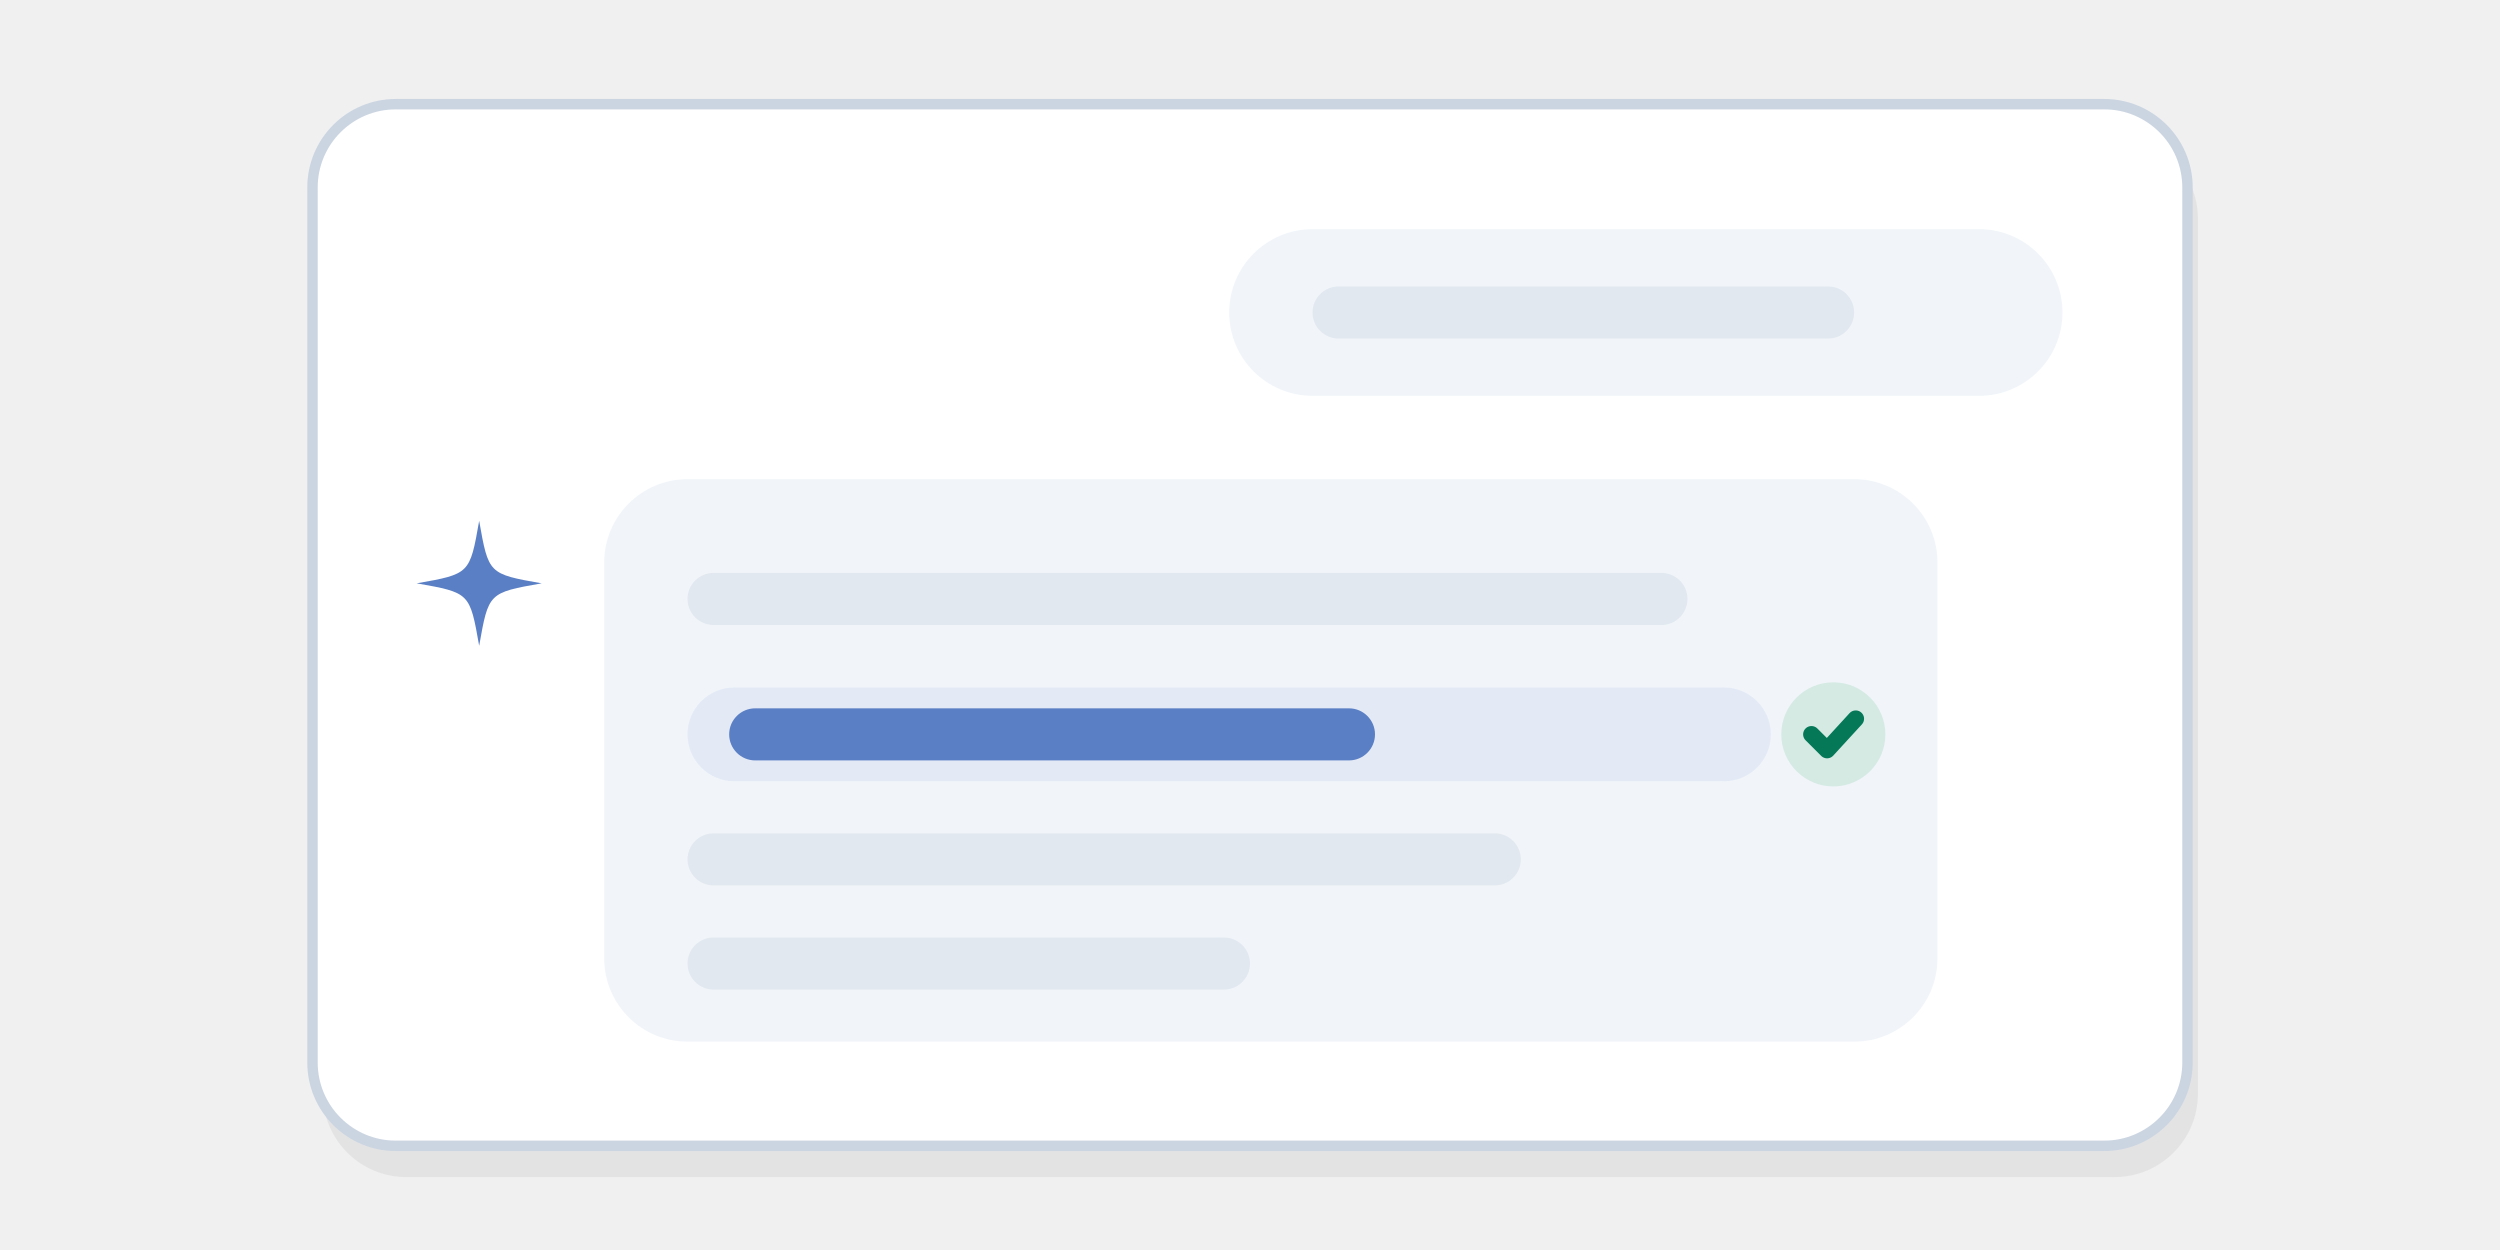
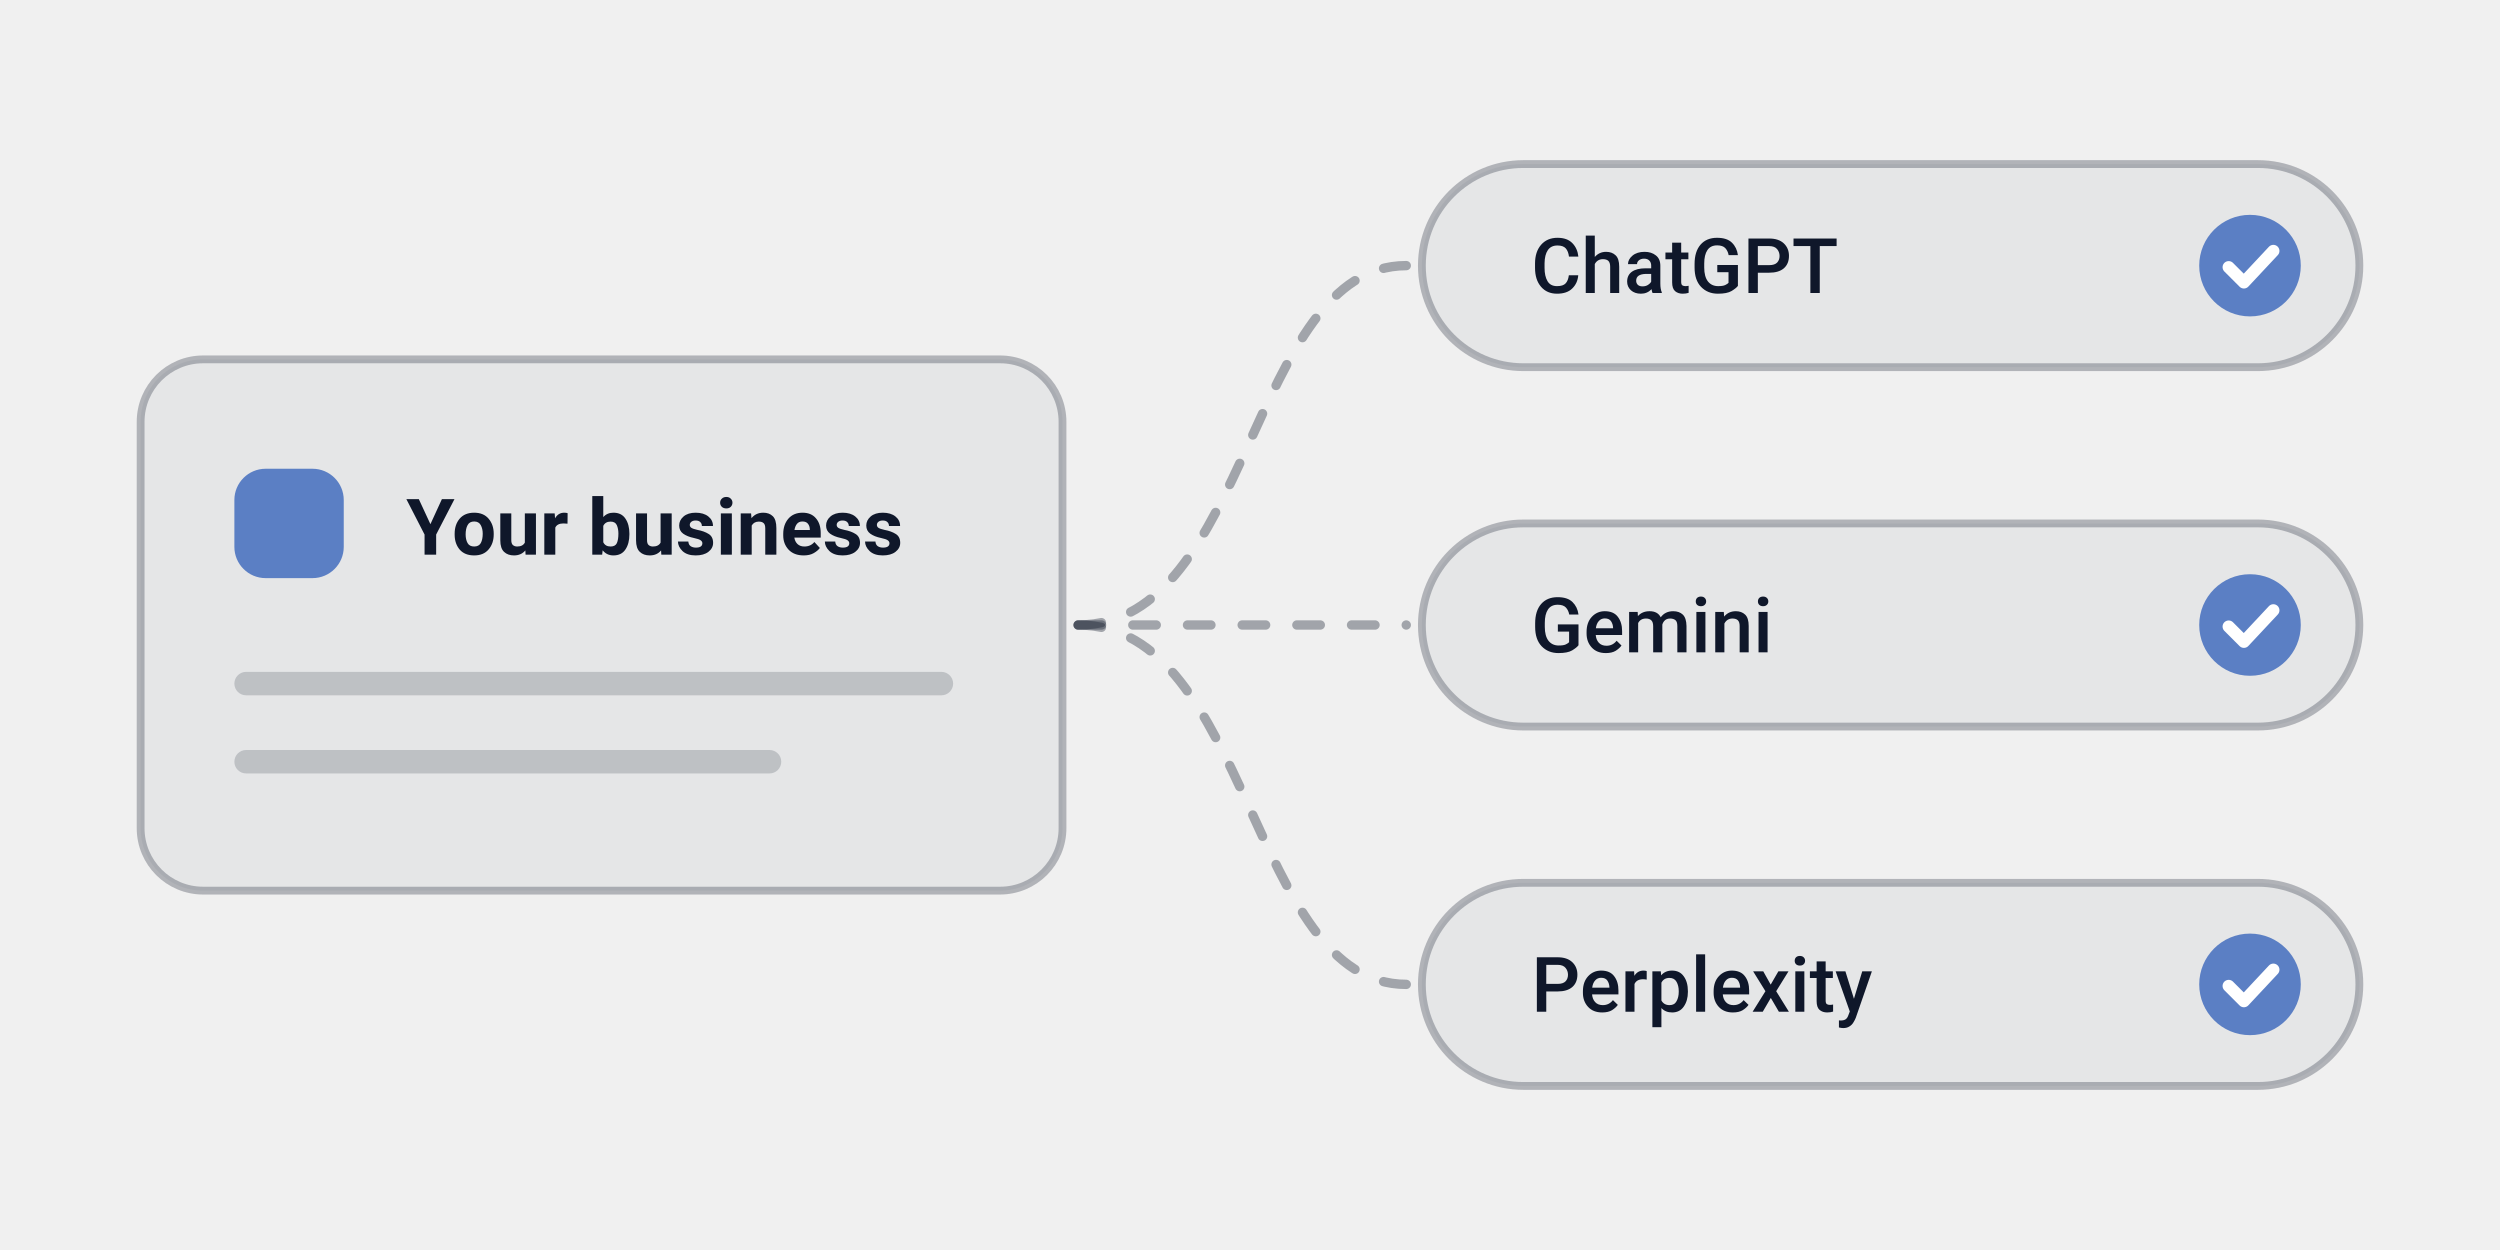
- <svg xmlns="http://www.w3.org/2000/svg" width="240" height="120" viewBox="0 0 240 120" fill="none" stroke-linecap="round" stroke-linejoin="round">
-   <rect x="31" y="13" width="180" height="100" rx="8" fill="#0f172a" opacity=".06" />
-   <rect x="30" y="10" width="180" height="100" rx="8" fill="#ffffff" stroke="#cbd5e1" />
-   <rect x="118" y="22" width="80" height="16" rx="8" fill="#f1f5f9" />
-   <rect x="126" y="27.5" width="52" height="5" rx="2.5" fill="#e2e8f0" />
-   <path d="M46 50C46.9 55.1 46.9 55.1 52 56C46.9 56.9 46.9 56.9 46 62C45.1 56.9 45.1 56.9 40 56C45.1 55.1 45.1 55.1 46 50Z" fill="#5b7fc4" />
-   <rect x="58" y="46" width="128" height="54" rx="8" fill="#f1f5f9" />
-   <rect x="66" y="55" width="96" height="5" rx="2.5" fill="#e2e8f0" />
-   <rect x="66" y="66" width="104" height="9" rx="4.5" fill="#e3eaf6" />
-   <rect x="70" y="68" width="62" height="5" rx="2.5" fill="#5b7fc4" />
-   <rect x="66" y="80" width="80" height="5" rx="2.5" fill="#e2e8f0" />
-   <rect x="66" y="90" width="54" height="5" rx="2.5" fill="#e2e8f0" />
-   <circle cx="176" cy="70.5" r="5" fill="#d6eae4" />
-   <path d="M173.9 70.5l1.5 1.5 2.75-3" stroke="#047857" stroke-width="1.6" fill="none" />
+ <svg xmlns="http://www.w3.org/2000/svg" width="320" height="160" viewBox="0 0 320 160" fill="none" stroke-linecap="round" stroke-linejoin="round">
+   <rect x="18" y="46" width="118" height="68" rx="8" fill="#0f172a" fill-opacity=".05" stroke="#0f172a" stroke-opacity=".28" />
+   <rect x="30" y="60" width="14" height="14" rx="4" fill="#5b7fc4" />
+   <text x="52" y="71" font-family="ui-sans-serif, system-ui, -apple-system, 'Segoe UI', Roboto, Helvetica, Arial, sans-serif" font-size="10" font-weight="600" fill="#0f172a" text-anchor="start">Your business</text>
+   <rect x="30" y="86" width="92" height="3" rx="1.5" fill="#0f172a" fill-opacity="0.18" />
+   <rect x="30" y="96" width="70" height="3" rx="1.5" fill="#0f172a" fill-opacity="0.18" />
+   <path d="M138 80 C 160 80, 160 34, 180 34" stroke="#0f172a" stroke-opacity="0.35" stroke-width="1.2" stroke-dasharray="3 4" />
+   <path d="M138 80 C 160 80, 160 80, 180 80" stroke="#0f172a" stroke-opacity="0.35" stroke-width="1.2" stroke-dasharray="3 4" />
+   <path d="M138 80 C 160 80, 160 126, 180 126" stroke="#0f172a" stroke-opacity="0.35" stroke-width="1.2" stroke-dasharray="3 4" />
+   <rect x="182" y="21" width="120" height="26" rx="13" fill="#0f172a" fill-opacity=".05" stroke="#0f172a" stroke-opacity=".28" />
+   <text x="196" y="37.5" font-family="ui-sans-serif, system-ui, -apple-system, 'Segoe UI', Roboto, Helvetica, Arial, sans-serif" font-size="9.8" font-weight="500" fill="#0f172a" text-anchor="start">ChatGPT</text>
+   <circle cx="288" cy="34" r="6.5" fill="#5b7fc4" />
+   <path d="M285.27 34.2l1.95 1.95 3.77 -4.03" stroke="#ffffff" stroke-width="1.56" />
+   <rect x="182" y="67" width="120" height="26" rx="13" fill="#0f172a" fill-opacity=".05" stroke="#0f172a" stroke-opacity=".28" />
+   <text x="196" y="83.5" font-family="ui-sans-serif, system-ui, -apple-system, 'Segoe UI', Roboto, Helvetica, Arial, sans-serif" font-size="9.8" font-weight="500" fill="#0f172a" text-anchor="start">Gemini</text>
+   <circle cx="288" cy="80" r="6.5" fill="#5b7fc4" />
+   <path d="M285.27 80.2l1.95 1.95 3.77 -4.03" stroke="#ffffff" stroke-width="1.56" />
+   <rect x="182" y="113" width="120" height="26" rx="13" fill="#0f172a" fill-opacity=".05" stroke="#0f172a" stroke-opacity=".28" />
+   <text x="196" y="129.5" font-family="ui-sans-serif, system-ui, -apple-system, 'Segoe UI', Roboto, Helvetica, Arial, sans-serif" font-size="9.8" font-weight="500" fill="#0f172a" text-anchor="start">Perplexity</text>
+   <circle cx="288" cy="126" r="6.5" fill="#5b7fc4" />
+   <path d="M285.27 126.2l1.95 1.95 3.77 -4.03" stroke="#ffffff" stroke-width="1.56" />
</svg>
